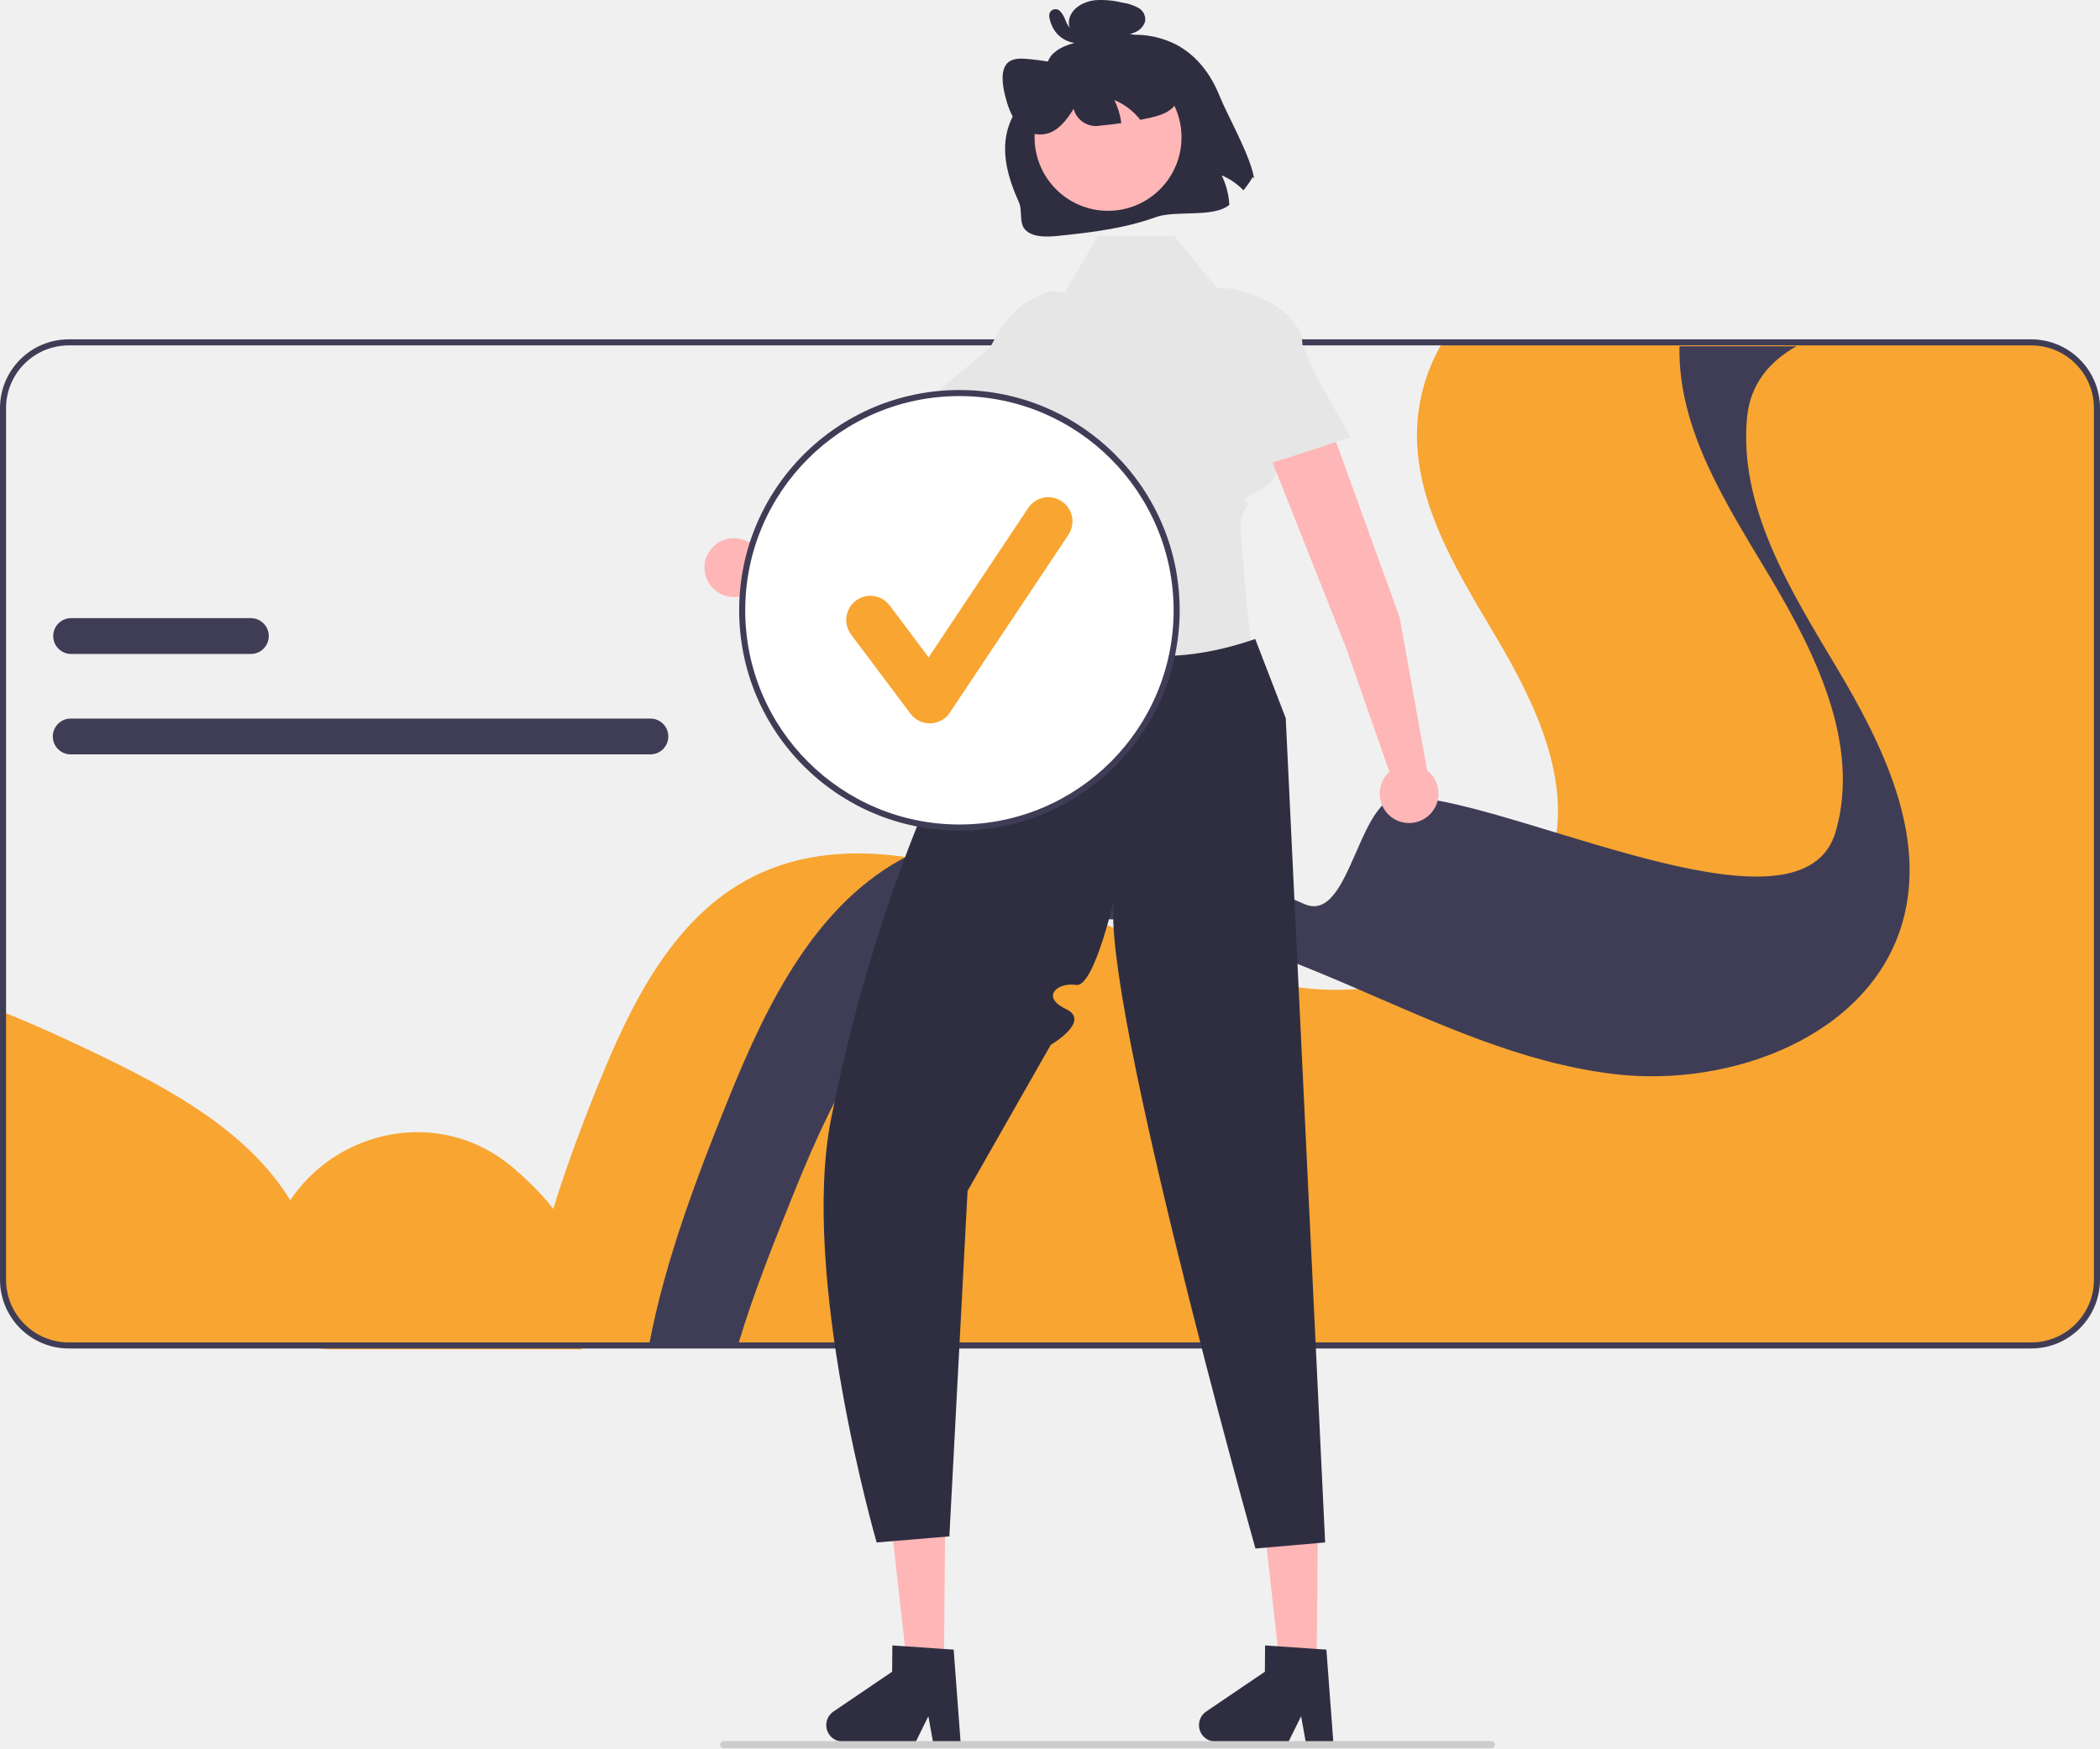
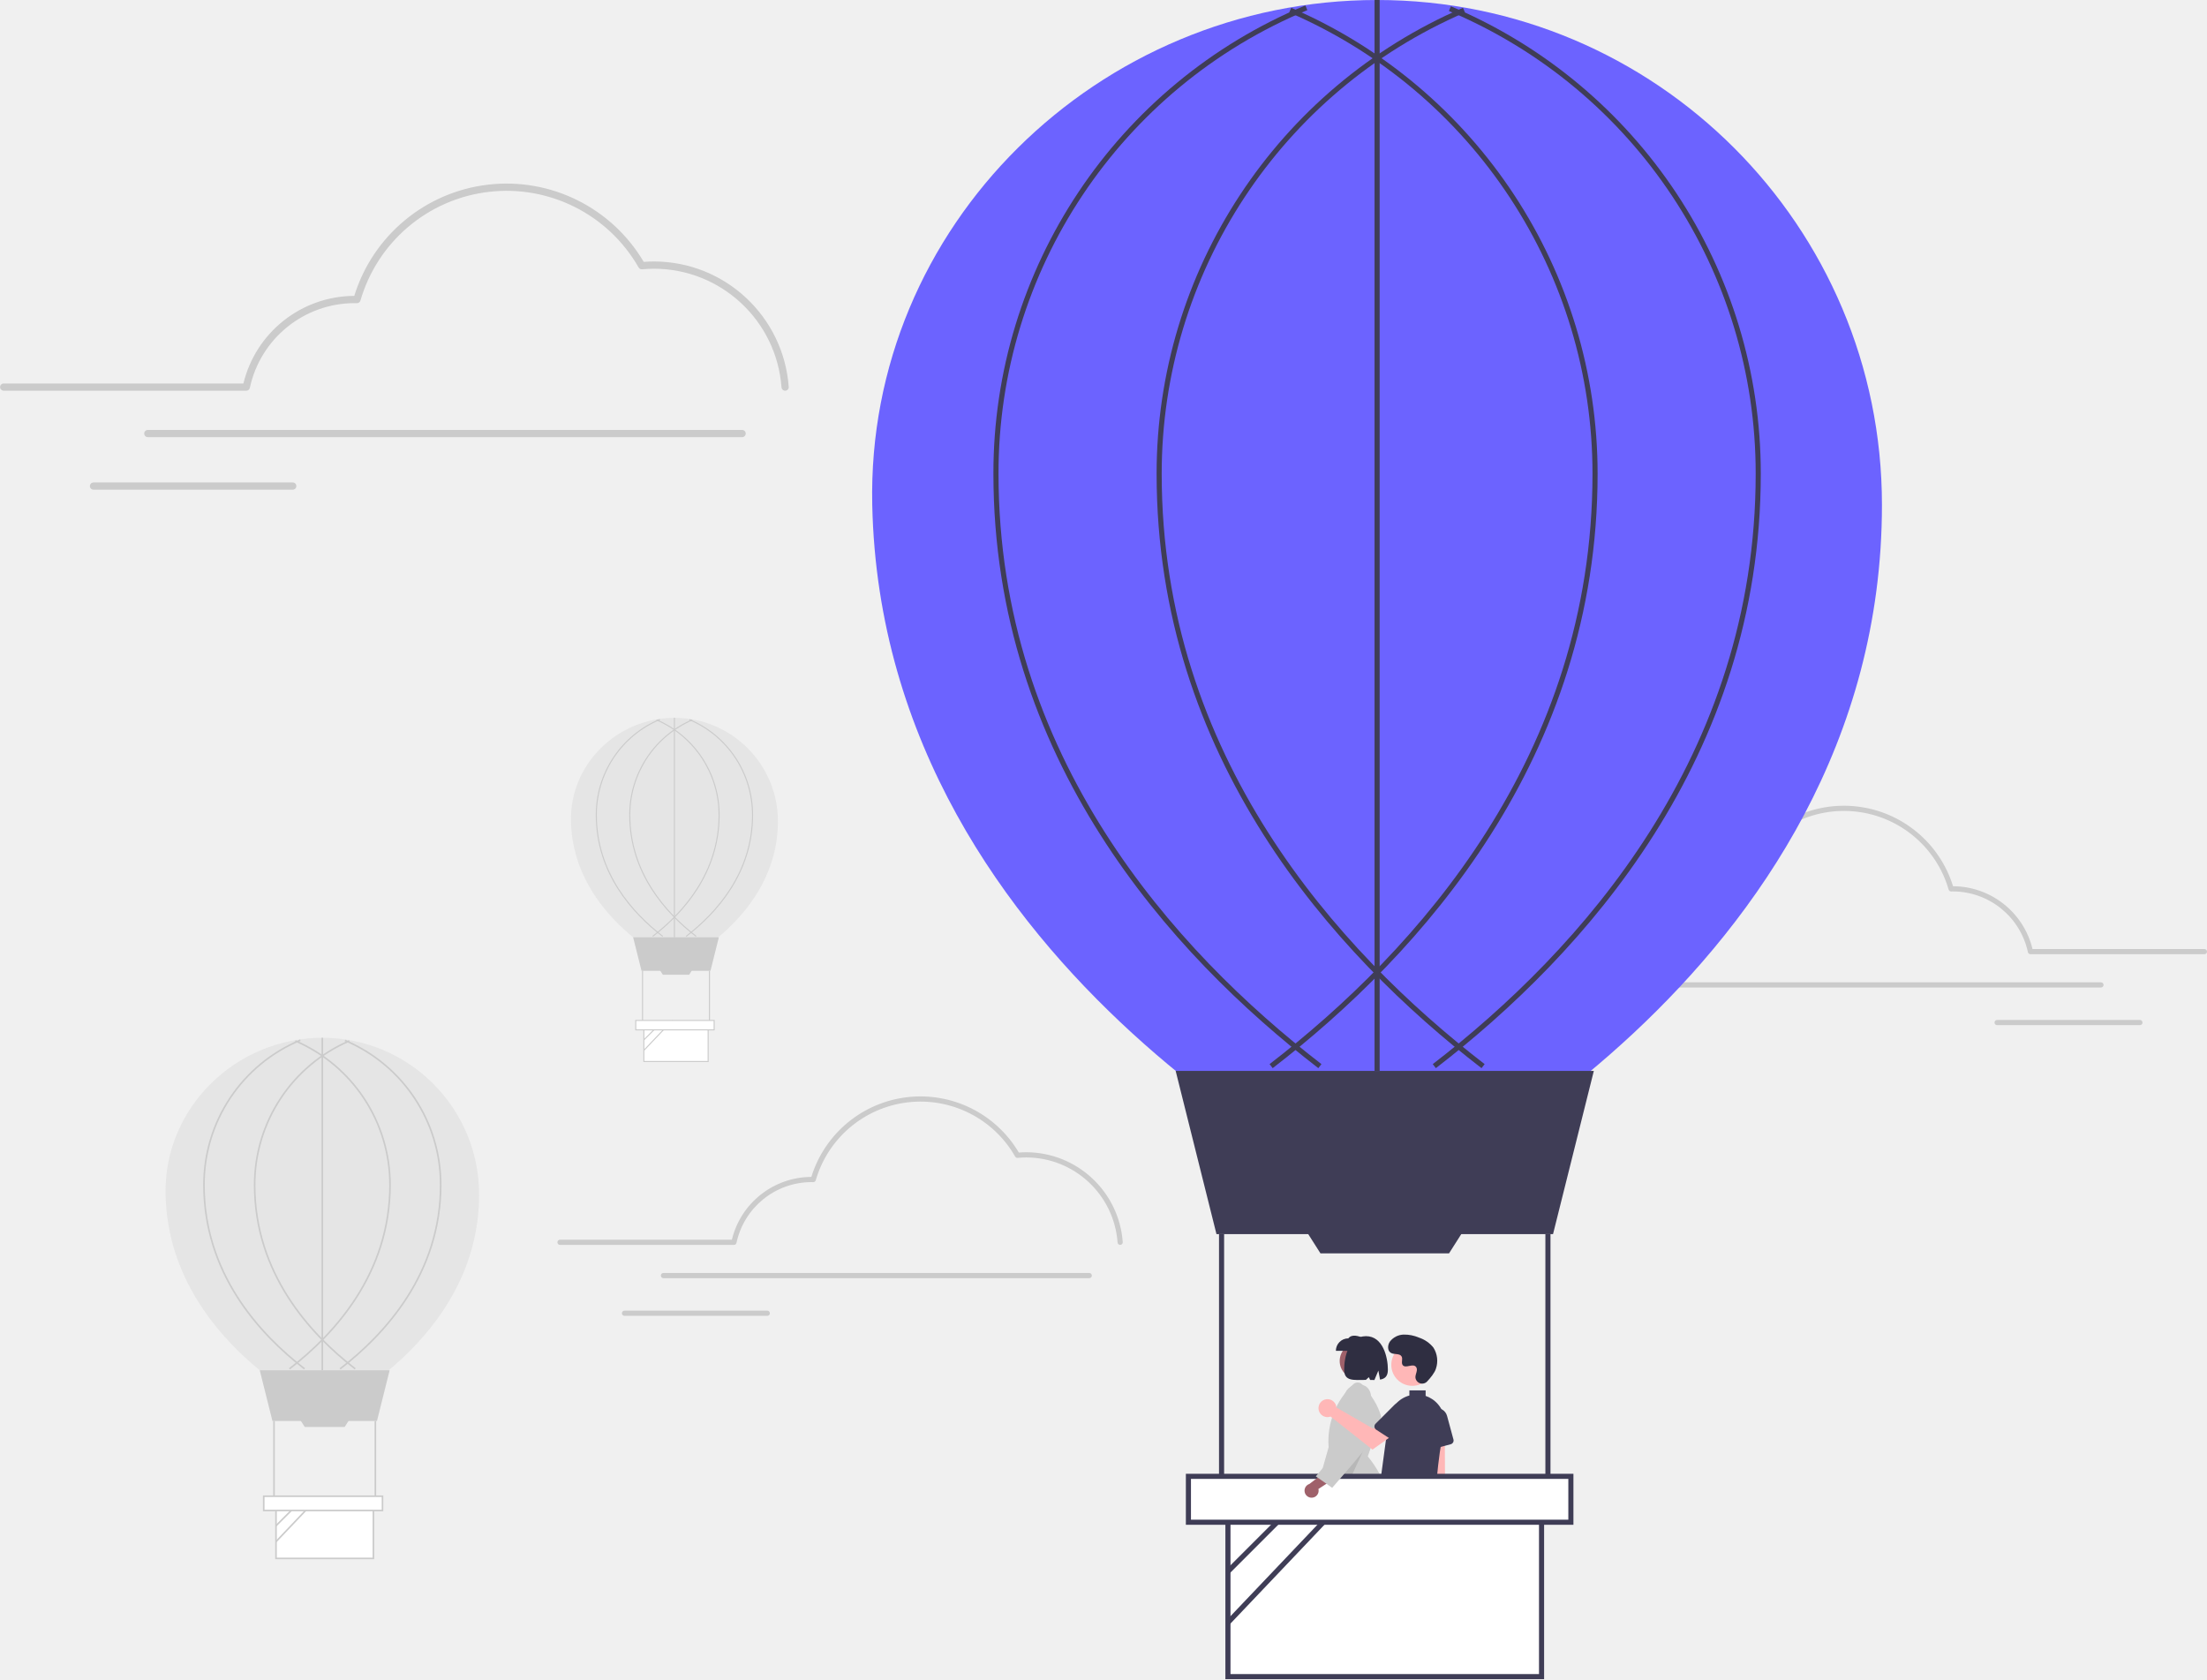
- <svg xmlns="http://www.w3.org/2000/svg" data-name="Layer 1" width="693" height="576.898" viewBox="0 0 693 576.898">
-   <path d="M426.43,605.523H923.81a21.689,21.689,0,0,0,21.69-21.69v-287.62a21.349,21.349,0,0,0-.76-5.69,21.683,21.683,0,0,0-20.93-16H729.54a60.38,60.38,0,0,0-8.18,25.01c-2.41,25.69,12.32,49.44,25.5,71.63,13.18,22.19,25.75,47.99,18.77,72.84-4.72,16.76-17.51,28.89-33.38,36.16a93.665,93.665,0,0,1-48.59,7.4,152.118,152.118,0,0,1-29.26-6.68c-12.47-4.05-24.65-9.3-36.81-14.61-.01,0-.01,0-.02-.01-.21-.09-.43-.19-.64-.28-9.41-4.11-18.81-8.23-28.35-11.86a173.139,173.139,0,0,0-34.62-9.54c-17.99-2.82-36.13-1.8-52.18,6.36-26.16,13.29-40.18,42.01-51.15,69.23C439.55,547.693,429.62,576.133,426.43,605.523Z" transform="translate(-253.5 -161.5508)" fill="#f8a532" />
-   <path d="M254.5,495.493v88.34a21.689,21.689,0,0,0,21.69,21.69h82.68c1.43-13.33.23-26.61-5.02-39-11.44-27.02-39.12-43-65.51-55.83C277.25,505.303,265.97,500.103,254.5,495.493Z" transform="translate(-253.5 -161.5508)" fill="#f8a532" />
-   <path d="M341.147,585.123v0a21.69,21.69,0,0,0,21.69,21.69h82.68c1.43-13.33.23-26.61-5.02-39-2.69-6.353-8.972-13.39-17.159-20.498C391.22,519.427,341.147,542.587,341.147,585.123Z" transform="translate(-253.5 -161.5508)" fill="#f8a532" />
-   <path d="M253.5,583.832V296.213a22.716,22.716,0,0,1,22.69-22.69H923.81A22.716,22.716,0,0,1,946.5,296.213V583.832a22.716,22.716,0,0,1-22.69,22.69H276.19A22.716,22.716,0,0,1,253.5,583.832Zm22.69-308.31A20.713,20.713,0,0,0,255.5,296.213V583.832a20.713,20.713,0,0,0,20.69,20.69H923.81A20.713,20.713,0,0,0,944.5,583.832V296.213a20.713,20.713,0,0,0-20.69-20.69Z" transform="translate(-253.5 -161.5508)" fill="#3f3d56" />
-   <path d="M467.81,604.813h29.41c5.03-16.936,12.29-34.889,18.92-51.249,12.72-31.368,28.97-64.466,59.3-79.782,12.95-6.54,27.07-9.094,41.49-8.955,19.92.189,40.4,5.536,59.15,12.623,7.67,2.892,15.27,6.073,22.84,9.323,28.52,12.255,56.73,25.603,87.4,29.211,38.81,4.562,84.44-12.802,95.04-50.203,8.09-28.635-6.48-58.363-21.76-83.937-15.28-25.574-32.36-52.936-29.57-82.545.01-.099.02-.209.04-.308,1.05-10.635,7.4-18.278,16.27-23.178H807.72c-.51,27.621,15.47,52.002,29.85,76.074,15.28,25.564,29.85,55.302,21.76,83.937-10.6,37.391-98.373-6.439-137.183-11.011-10.96-1.282,6.45,3.28-4,0-16.39-5.139-18.207,41.992-34.157,35.074-9.93-4.314-19.87-8.597-29.94-12.404-4.17-1.58-8.43-3.061-12.74-4.433-.01,0-.01,0-.02-.01-28.94-9.164-60.59-12.732-87.33.517-.18.089-.37.179-.55.268-30.33,15.306-46.58,48.404-59.3,79.772C483.6,549.529,472.99,577.46,467.81,604.813Z" transform="translate(-253.5 -161.5508)" fill="#3f3d56" />
-   <path d="M468.13,398.661H276.838a5.91,5.91,0,1,0,0,11.82H468.13a5.91,5.91,0,1,0,0-11.82Z" transform="translate(-253.5 -161.5508)" fill="#3f3d56" />
-   <path d="M336.281,365.523H276.971a5.91,5.91,0,1,0,0,11.82h59.31a5.91,5.91,0,0,0,0-11.82Z" transform="translate(-253.5 -161.5508)" fill="#3f3d56" />
-   <polygon points="311.498 549.925 299.374 549.823 294.008 501.972 311.9 502.123 311.498 549.925" fill="#ffb6b6" />
-   <path d="M526.165,730.754a5.427,5.427,0,0,0,5.374,5.468l24.104.201,4.22-8.553,1.55,8.597,9.095.082-2.297-30.662-3.164-.211-12.906-.89-4.164-.279-.073,8.675-19.362,13.133A5.418,5.418,0,0,0,526.165,730.754Z" transform="translate(-253.5 -161.5508)" fill="#2f2e41" />
-   <polygon points="434.498 549.925 422.374 549.823 417.008 501.972 434.9 502.123 434.498 549.925" fill="#ffb6b6" />
-   <path d="M649.165,730.754a5.427,5.427,0,0,0,5.374,5.468l24.104.201,4.22-8.553,1.55,8.597,9.095.082-2.297-30.662-3.164-.211-12.906-.89-4.164-.279-.073,8.675-19.362,13.133A5.418,5.418,0,0,0,649.165,730.754Z" transform="translate(-253.5 -161.5508)" fill="#2f2e41" />
-   <path d="M550.042,328.271l54.563-41.991a11.113,11.113,0,0,0,2.089-15.451l0,0a11.113,11.113,0,0,0-16.02-1.863l-55.34,45.356-34.788,26.143a9.698,9.698,0,1,0,4.238,11.702Z" transform="translate(-253.5 -161.5508)" fill="#ffb6b6" />
-   <path d="M594.513,337.924l-2.405,53.714,81.686,9.884c-6.428-21.584-16.968-51.562-12.138-66.583Z" transform="translate(-253.5 -161.5508)" fill="#a0616a" />
-   <path d="M640.946,239.451H615.784l-10.806,18.491L599.829,257.658c-10.035,3.865-14.035,7.865-19.573,18.522v0l-19.462,16.343,15,18c10.361-1.697,14.096-9.74,10.806-24.51,0,0-11.346,19.773,4.998,29.501,0,0-2.915,18.328,0,18.131s9.629-3.927,2.915-.197-5.564,3.891-5.345,5.1c3.626,19.975,6.626,34.975,6.626,34.975l71,7s-4.091-42.938-3.869-45.379-1.27,3.527.223-2.441,3.73-3.73,1.492-5.968,15.385-4.166,8.507-14.921l23-6-12.856-30.555c0-10.317-16.57-18.68-26.887-18.68h-1.322Z" transform="translate(-253.5 -161.5508)" fill="#e6e6e6" />
-   <path d="M667.723,372.409c-27.777,9.555-52.784,7.457-73.928-10.887,0,0-5.951,22-11.975,19s-3.047,5.395-4.702,8.472c-1.757,3.268.283,8.78-5.52,10.654s-3.623,7.381-5.502,11.435c-13.146,28.365-28.159,68.515-38.301,119.439-10.422,52.329,15,140,15,140l24-2,6-114,27.443-48.186s13.482-7.85,5.02-11.832-2.793-8.917,3.372-7.949,13.165-31.033,13.165-31.033c-8.791,22.092,46,217,46,217l23-2-13-272Z" transform="translate(-253.5 -161.5508)" fill="#2f2e41" />
-   <path d="M655.879,193.029c2.728,6.793,10.423,20.153,11.465,27.44l-.469-.461a32.901,32.901,0,0,1-3.041,4.348,21.133,21.133,0,0,0-7.176-4.934,25.297,25.297,0,0,1,2.52,9.707c-5.01,4.362-17.803,1.73-24.195,4.055-10.287,3.732-21.208,5.061-31.991,6.164-3.827.394-8.112.633-10.794-1.628s-1.085-6.45-2.528-9.618c-10.279-22.565-.793-30.706,7.267-40.937,1.774-2.252,1.766-5.612,3.924-7.76,2.994-2.978,7.584-3.894,11.816-4.627a6.413,6.413,0,0,1-5.633-2.788,5.785,5.785,0,0,1,.077-6.038c1.513-2.509,4.659-3.968,7.693-4.333a29.211,29.211,0,0,1,8.903.765,15.93,15.93,0,0,1,5.391,1.723,4.412,4.412,0,0,1,2.297,4.472,5.715,5.715,0,0,1-3.38,3.643,14.96,14.96,0,0,1-3.821,1.046,29.972,29.972,0,0,1,17.581,3.077C648.566,179.961,653.142,186.239,655.879,193.029Z" transform="translate(-253.5 -161.5508)" fill="#2f2e41" />
-   <circle cx="365.655" cy="45.32" r="24.244" fill="#ffb6b6" />
-   <path d="M642.484,193.872c-1.406,4.248-5.423,5.617-9.136,6.471-1.171.273-2.349.527-3.537.753-.439-.548-.905-1.086-1.392-1.594a21.133,21.133,0,0,0-7.176-4.934,24.905,24.905,0,0,1,2.306,7.612q-3.367.488-6.771.798a7.655,7.655,0,0,1-8.991-5.516c-2.066,3.379-4.509,6.56-7.85,7.902a9.5,9.5,0,0,1-10.807-3.233c-2.001-2.441-3.115-5.72-3.916-8.885-.948-3.762-1.475-8.096.387-10.483,1.491-1.932,4.064-1.967,6.437-1.795a76.606,76.606,0,0,1,15.468,2.804l.427.96c-.867-5.21,1.014-10.223,4.494-12.005,2.348-1.192,5.172-.992,7.916-.75a36.078,36.078,0,0,1,10.337,1.999,19.857,19.857,0,0,1,9.369,7.483C642.486,185.158,643.696,190.203,642.484,193.872Z" transform="translate(-253.5 -161.5508)" fill="#2f2e41" />
-   <path d="M607.922,171.212c.239-.071-.381.02-.166.026a1.975,1.975,0,0,1-.317-.044c-.018-.004-.259-.081-.099-.024a1.946,1.946,0,0,1-.925-.604,8.063,8.063,0,0,1-1.322-2.352,8.447,8.447,0,0,0-1.817-3.03,2.079,2.079,0,0,0-3.317.506c-.472,1.044-.041,2.331.296,3.357a10.423,10.423,0,0,0,1.532,2.97,9.532,9.532,0,0,0,4.381,3.214,9.97,9.97,0,0,0,6.267.179,1.514,1.514,0,0,0,.06-2.771l-3.425-1.402a1.5,1.5,0,1,0-1.208,2.746l3.425,1.402.06-2.771a5.966,5.966,0,0,1-1.311.224,5.023,5.023,0,0,1-1.42-.06,6.227,6.227,0,0,1-1.314-.32,8.568,8.568,0,0,1-.8-.339q-.142-.069-.282-.143c.007.004-.392-.229-.217-.119a8.459,8.459,0,0,1-1.242-.967,3.415,3.415,0,0,1-.372-.414,7.94,7.94,0,0,1-.542-.751,7.792,7.792,0,0,1-.796-1.763,7.899,7.899,0,0,1-.22-.792,3.251,3.251,0,0,0-.08-.436c-.127-.341.024.199-.122.347l-.631.465a.824.824,0,0,1-.706-.113q-.112-.158.049.052a4.896,4.896,0,0,1,.343.517,14.161,14.161,0,0,1,.613,1.3,14.26,14.26,0,0,0,1.421,2.684,4.83,4.83,0,0,0,5.29,2.023,1.512,1.512,0,0,0,.854-1.942A1.531,1.531,0,0,0,607.922,171.212Z" transform="translate(-253.5 -161.5508)" fill="#2f2e41" />
-   <circle cx="316.609" cy="201.382" r="71.685" fill="#fff" />
-   <path d="M570.109,435.618a72.685,72.685,0,1,1,72.685-72.686A72.768,72.768,0,0,1,570.109,435.618Zm0-143.37a70.685,70.685,0,1,0,70.685,70.685A70.765,70.765,0,0,0,570.109,292.247Z" transform="translate(-253.5 -161.5508)" fill="#3f3d56" />
-   <path d="M560.33,400.241a7.972,7.972,0,0,1-6.379-3.19l-19.557-26.076a7.974,7.974,0,1,1,12.758-9.568l12.795,17.058,32.862-49.292a7.974,7.974,0,1,1,13.27,8.846L566.965,396.69a7.977,7.977,0,0,1-6.414,3.548C560.478,400.24,560.404,400.241,560.33,400.241Z" transform="translate(-253.5 -161.5508)" fill="#f8a532" />
-   <path d="M491.148,737.259a1.186,1.186,0,0,0,1.19,1.19h253.29a1.19,1.19,0,1,0,0-2.38h-253.29A1.187,1.187,0,0,0,491.148,737.259Z" transform="translate(-253.5 -161.5508)" fill="#ccc" />
-   <path d="M715.411,365.384l-23.433-64.74a11.113,11.113,0,0,0-14.086-6.684l0,0a11.113,11.113,0,0,0-6.641,14.697l26.403,66.502,14.34,41.086a9.698,9.698,0,1,0,12.437-.483Z" transform="translate(-253.5 -161.5508)" fill="#ffb6b6" />
-   <path d="M680.147,271.813l19,34s-43.787,14.992-43.894,12.496,2.176-37.134,2.176-37.134Z" transform="translate(-253.5 -161.5508)" fill="#e6e6e6" />
+ <svg xmlns="http://www.w3.org/2000/svg" data-name="Layer 1" width="865.573" height="658.549" viewBox="0 0 865.573 658.549">
+   <path d="M475.131,273.96a1.421,1.421,0,0,1-1.416-1.321,50.211,50.211,0,0,0-49.941-46.526c-1.515,0-3.106.077-4.729.229A1.42,1.42,0,0,1,417.68,225.633a59.662,59.662,0,0,0-109.105,12.976,1.414,1.414,0,0,1-1.397,1.025l-.378-.011c-.197-.007-.393-.014-.591-.014a42.078,42.078,0,0,0-41.004,33.223,1.421,1.421,0,0,1-1.39,1.128H168.634a1.421,1.421,0,0,1,0-2.841H262.678a44.945,44.945,0,0,1,43.482-34.351,62.503,62.503,0,0,1,113.527-13.333c1.397-.109,2.768-.164,4.087-.164a53.062,53.062,0,0,1,52.775,49.169,1.421,1.421,0,0,1-1.318,1.517C475.198,273.959,475.164,273.96,475.131,273.96Z" transform="translate(-167.2136 -120.7253)" fill="#cbcbcb" />
+   <path d="M458.227,292.176H225.228a1.421,1.421,0,1,1,0-2.841H458.227a1.421,1.421,0,1,1,0,2.841Z" transform="translate(-167.2136 -120.7253)" fill="#cbcbcb" />
+   <path d="M282.057,312.777H203.917a1.421,1.421,0,1,1,0-2.841h78.14a1.421,1.421,0,0,1,0,2.841Z" transform="translate(-167.2136 -120.7253)" fill="#cbcbcb" />
+   <path d="M355.114,589.211c0,57.76-60.554,85.397-60.554,85.397s-61.176-27.638-62.418-85.397c-.73-33.95,27.528-61.486,61.486-61.486A61.486,61.486,0,0,1,355.114,589.211Z" transform="translate(-167.2136 -120.7253)" fill="#e5e5e5" />
+   <polygon points="147.842 557.299 106.851 557.299 101.882 537.425 152.81 537.425 147.842 557.299" fill="#cbcbcb" />
+   <rect x="108.248" y="591.288" width="38.196" height="19.905" fill="#fff" />
+   <path d="M313.968,732.228h-38.817v-20.526h38.817Zm-38.196-.621h37.575V712.323H275.772Z" transform="translate(-167.2136 -120.7253)" fill="#cbcbcb" />
+   <polygon points="135.176 559.643 119.517 559.643 117.72 556.819 136.973 556.819 135.176 559.643" fill="#cbcbcb" />
+   <rect x="107.161" y="557.299" width="0.621" height="30.432" fill="#cbcbcb" />
+   <rect x="146.91" y="557.299" width="0.621" height="30.432" fill="#cbcbcb" />
+   <path d="M300.785,657.814l-.379-.492c17.942-13.836,39.33-37.54,39.33-71.89a61.092,61.092,0,0,0-37.363-56.368l.242-.572a61.712,61.712,0,0,1,37.742,56.94C340.357,620.034,318.838,643.892,300.785,657.814Z" transform="translate(-167.2136 -120.7253)" fill="#cbcbcb" />
+   <path d="M280.911,657.814l-.379-.492c17.942-13.836,39.33-37.54,39.33-71.89A61.164,61.164,0,0,0,282.924,529.245l.246-.57A61.784,61.784,0,0,1,320.483,585.432C320.483,620.034,298.963,643.892,280.911,657.814Z" transform="translate(-167.2136 -120.7253)" fill="#cbcbcb" />
+   <path d="M306.345,657.814c-18.053-13.921-39.572-37.78-39.572-72.382a61.784,61.784,0,0,1,37.313-56.757l.246.57a61.164,61.164,0,0,0-36.938,56.186c0,34.35,21.388,58.054,39.33,71.89Z" transform="translate(-167.2136 -120.7253)" fill="#cbcbcb" />
+   <path d="M286.471,657.814c-18.053-13.921-39.572-37.779-39.572-72.382a61.669,61.669,0,0,1,37.995-57.046l.239.573a61.049,61.049,0,0,0-37.613,56.473c0,34.35,21.388,58.054,39.33,71.89Z" transform="translate(-167.2136 -120.7253)" fill="#cbcbcb" />
+   <rect x="126.104" y="407" width="0.621" height="130.425" fill="#cbcbcb" />
+   <line x1="108.248" y1="598.383" x2="119.637" y2="586.994" fill="#fff" />
+   <rect x="273.103" y="713.103" width="16.106" height="0.621" transform="translate(-589.3246 287.0362) rotate(-45)" fill="#cbcbcb" />
+   <line x1="108.248" y1="604.603" x2="125.18" y2="586.8" fill="#fff" />
+   <rect x="271.643" y="716.117" width="24.569" height="0.621" transform="translate(-598.1279 307.8066) rotate(-46.44446)" fill="#cbcbcb" />
+   <rect x="103.435" y="586.8" width="46.58" height="5.59" fill="#fff" />
+   <path d="M317.539,713.426H270.338v-6.211h47.201Zm-46.58-.621H316.918V707.836H270.959Z" transform="translate(-167.2136 -120.7253)" fill="#cbcbcb" />
+   <path d="M472.304,442.831c0,38.124-39.969,56.366-39.969,56.366s-40.379-18.242-41.198-56.366c-.482-22.408,18.17-40.583,40.583-40.583A40.583,40.583,0,0,1,472.304,442.831Z" transform="translate(-167.2136 -120.7253)" fill="#e5e5e5" />
+   <polygon points="278.65 380.726 251.594 380.726 248.315 367.608 281.93 367.608 278.65 380.726" fill="#cbcbcb" />
+   <rect x="252.517" y="403.16" width="25.211" height="13.138" fill="#fff" />
+   <path d="M445.146,537.228H419.525v-13.548H445.146Zm-25.211-.41h24.801V524.09h-24.801Z" transform="translate(-167.2136 -120.7253)" fill="#cbcbcb" />
+   <polygon points="270.29 382.273 259.954 382.273 258.768 380.409 271.476 380.409 270.29 382.273" fill="#cbcbcb" />
+   <rect x="251.799" y="380.726" width="0.41" height="20.087" fill="#cbcbcb" />
+   <rect x="278.035" y="380.726" width="0.41" height="20.087" fill="#cbcbcb" />
+   <path d="M436.445,488.111l-.25-.325c11.843-9.133,25.96-24.778,25.96-47.451a40.323,40.323,0,0,0-24.661-37.205l.16-.378a40.732,40.732,0,0,1,24.912,37.583C462.564,463.175,448.36,478.923,436.445,488.111Z" transform="translate(-167.2136 -120.7253)" fill="#cbcbcb" />
+   <path d="M423.327,488.112l-.25-.325c11.843-9.133,25.96-24.778,25.96-47.451a40.371,40.371,0,0,0-24.381-37.085l.163-.376a40.78,40.78,0,0,1,24.628,37.462C449.446,463.175,435.242,478.923,423.327,488.112Z" transform="translate(-167.2136 -120.7253)" fill="#cbcbcb" />
+   <path d="M440.115,488.111c-11.915-9.189-26.119-24.936-26.119-47.775A40.78,40.78,0,0,1,438.624,402.874l.163.376a40.371,40.371,0,0,0-24.381,37.086c0,22.672,14.117,38.318,25.96,47.451Z" transform="translate(-167.2136 -120.7253)" fill="#cbcbcb" />
+   <path d="M426.997,488.111c-11.916-9.189-26.119-24.936-26.119-47.775a40.704,40.704,0,0,1,25.078-37.653l.158.378a40.295,40.295,0,0,0-24.826,37.275c0,22.673,14.117,38.318,25.96,47.451Z" transform="translate(-167.2136 -120.7253)" fill="#cbcbcb" />
+   <rect x="264.302" y="281.522" width="0.41" height="86.086" fill="#cbcbcb" />
+   <line x1="252.517" y1="407.843" x2="260.034" y2="400.326" fill="#fff" />
+   <rect x="418.174" y="524.605" width="10.631" height="0.41" transform="translate(-414.2732 332.4398) rotate(-45)" fill="#cbcbcb" />
+   <line x1="252.517" y1="411.949" x2="263.692" y2="400.198" fill="#fff" />
+   <rect x="417.21" y="526.594" width="16.217" height="0.41" transform="translate(-416.7387 351.3098) rotate(-46.44446)" fill="#cbcbcb" />
+   <rect x="249.34" y="400.198" width="30.745" height="3.689" fill="#fff" />
+   <path d="M447.503,524.818h-31.155v-4.099h31.155Zm-30.745-.41h30.335v-3.279H416.758Z" transform="translate(-167.2136 -120.7253)" fill="#cbcbcb" />
+   <path d="M812.075,494.953a1.018,1.018,0,0,0,1.015-.947,35.991,35.991,0,0,1,35.797-33.349c1.086,0,2.226.055,3.39.164a1.018,1.018,0,0,0,.979-.508,42.765,42.765,0,0,1,78.205,9.301,1.014,1.014,0,0,0,1.001.735l.271-.008c.141-.005.282-.01.424-.01a30.161,30.161,0,0,1,29.391,23.814,1.018,1.018,0,0,0,.996.808h68.224a1.018,1.018,0,1,0,0-2.037H964.359a32.216,32.216,0,0,0-31.168-24.622,44.801,44.801,0,0,0-81.375-9.557c-1.002-.078-1.984-.117-2.929-.117a38.034,38.034,0,0,0-37.829,35.243,1.018,1.018,0,0,0,.945,1.087C812.027,494.952,812.051,494.953,812.075,494.953Z" transform="translate(-167.2136 -120.7253)" fill="#cbcbcb" />
+   <path d="M824.192,508.01H991.202a1.018,1.018,0,1,0,0-2.037H824.192a1.018,1.018,0,0,0,0,2.037Z" transform="translate(-167.2136 -120.7253)" fill="#cbcbcb" />
+   <path d="M950.468,522.777h56.01a1.018,1.018,0,0,0,0-2.037H950.468a1.018,1.018,0,1,0,0,2.037Z" transform="translate(-167.2136 -120.7253)" fill="#cbcbcb" />
+   <polygon points="522.992 647.768 519.639 647.768 518.044 634.839 522.992 634.839 522.992 647.768" fill="#9f616a" />
+   <path d="M691.06,771.743H680.251v-.137a4.212,4.212,0,0,1,4.207-4.207h6.602Z" transform="translate(-167.2136 -120.7253)" fill="#2f2e41" />
+   <polygon points="566.219 641.416 563.345 643.143 555.319 632.881 559.56 630.333 566.219 641.416" fill="#9f616a" />
+   <path d="M726.574,770.053l-.07-.117a4.212,4.212,0,0,1,1.439-5.773l5.659-3.4,2.237,3.723Z" transform="translate(-167.2136 -120.7253)" fill="#2f2e41" />
+   <path d="M691.077,765.825l-.058-0a45.014,45.014,0,0,1-4.88-.281c-.618-.061-1.288-.127-2.095-.193l-.028-.005c-.551-.164-.566-5.329-.333-23.011.12-9.056.255-19.321.094-25.858l-.002-.064.049-.042a24.575,24.575,0,0,1,21.623-5.49l.059.012.031.052c3.295,5.574,8.269,13.604,13.079,21.369,11.043,17.825,14.201,23.068,13.855,23.463l-.042.032c-.754.377-1.32.667-1.802.914a59.406,59.406,0,0,1-5.863,2.645l-.089.036-.065-.071c-11.205-12.278-20.529-25.993-26.297-38.672-.674,4.328-1.492,9.981-2.356,15.952-2.485,17.173-4.165,28.481-4.841,29.169Z" transform="translate(-167.2136 -120.7253)" fill="#2f2e41" />
+   <path d="M694.096,717.798a58.692,58.692,0,0,1,19.626,3.286,44.673,44.673,0,0,0-10.015-29.125l-.049-.059.025-.073c1.76-5.086,3.579-10.342,5.205-15.573l-.025-.088c-1.14-4.053-3.587-8.149-7.481-12.522a2.396,2.396,0,0,0-3.271-.166,30.476,30.476,0,0,0-9.821,24.81l.003.026-.008.025c-3.049,10.33-4.156,15.635-5.132,20.316-.712,3.415-1.329,6.372-2.567,10.596A63.622,63.622,0,0,1,694.096,717.798Z" transform="translate(-167.2136 -120.7253)" fill="#cbcbcb" />
+   <polygon points="536.719 564.419 526.8 586.013 521.133 580.277 536.719 564.419" opacity="0.1" />
+   <circle cx="532.478" cy="533.759" r="7.057" fill="#9f616a" />
+   <path d="M691.135,650.498h11.206V645.614c-2.459-.977-4.866-1.808-6.321,0a4.884,4.884,0,0,0-4.884,4.884Z" transform="translate(-167.2136 -120.7253)" fill="#2f2e41" />
+   <path d="M702.961,644.752c6.699,0,8.574,8.397,8.574,13.134,0,2.642-1.195,3.587-3.072,3.906l-.663-3.536-1.553,3.688c-.527.003-1.081-.008-1.656-.018l-.527-1.084-1.174,1.065c-4.702.007-8.503.692-8.503-4.021C694.387,653.149,696.032,644.752,702.961,644.752Z" transform="translate(-167.2136 -120.7253)" fill="#2f2e41" />
+   <path d="M905.304,318.725c0,186-195,275-195,275s-197-89-201-275c-2.351-109.327,88.648-198,198-198S905.304,209.373,905.304,318.725Z" transform="translate(-167.2136 -120.7253)" fill="#6c63ff" />
+   <polygon points="547.274 646.307 543.163 646.307 541.208 630.453 547.274 630.453 547.274 646.307" fill="#ffb7b7" />
+   <path d="M540.227,645.132h7.927a0,0,0,0,1,0,0v4.991a0,0,0,0,1,0,0h-12.918a0,0,0,0,1,0,0v0A4.991,4.991,0,0,1,540.227,645.132Z" fill="#2f2e41" />
+   <polygon points="562.696 646.307 558.586 646.307 556.63 630.453 562.697 630.453 562.696 646.307" fill="#ffb7b7" />
+   <path d="M555.65,645.132h7.927a0,0,0,0,1,0,0v4.991a0,0,0,0,1,0,0h-12.918a0,0,0,0,1,0,0v0A4.991,4.991,0,0,1,555.65,645.132Z" fill="#2f2e41" />
+   <path d="M729.407,719.814a3.602,3.602,0,0,1-.691-5.479l-2.706-38.407,7.796.756.214,37.612a3.621,3.621,0,0,1-4.612,5.518Z" transform="translate(-167.2136 -120.7253)" fill="#ffb7b7" />
+   <path d="M714.293,759.045l-4.525-.216a1.508,1.508,0,0,1-1.437-1.496l-.316-45.783a1.509,1.509,0,0,1,1.725-1.504l18.102,2.628a1.5,1.5,0,0,1,1.292,1.482l2.328,42.422a1.509,1.509,0,0,1-1.509,1.52h-4.878a1.502,1.502,0,0,1-1.49-1.274s-3.685-31.821-4.191-31.802c-.509.009-3.533,32.695-3.533,32.695a1.514,1.514,0,0,1-1.498,1.33Q714.329,759.047,714.293,759.045Z" transform="translate(-167.2136 -120.7253)" fill="#2f2e41" />
+   <path d="M727.774,688.833a1.503,1.503,0,0,1-.623-1.14l-.571-10.352a4.157,4.157,0,0,1,8.162-1.317l2.509,9.255a1.51,1.51,0,0,1-1.061,1.851l-7.138,1.935A1.503,1.503,0,0,1,727.774,688.833Z" transform="translate(-167.2136 -120.7253)" fill="#3f3d56" />
+   <circle cx="553.893" cy="535.271" r="8.234" fill="#ffb7b7" />
+   <path d="M726.934,662.511a2.66,2.66,0,0,1-4.589-1.478,2.701,2.701,0,0,1,.003-.522c.103-.99.675-1.889.538-2.935a1.539,1.539,0,0,0-.282-.72c-1.224-1.639-4.098.733-5.253-.751-.708-.91.124-2.343-.419-3.36-.717-1.342-2.843-.68-4.175-1.415-1.483-.818-1.394-3.093-.418-4.477a7.042,7.042,0,0,1,5.339-2.718,14.32,14.32,0,0,1,6.032,1.177,12.055,12.055,0,0,1,5.7,3.952,9.648,9.648,0,0,1,.975,8.215C729.887,659.143,728.188,661.175,726.934,662.511Z" transform="translate(-167.2136 -120.7253)" fill="#2f2e41" />
+   <path d="M729.326,669.731q-.215-.154-.438-.303a10.849,10.849,0,0,0-2.547-1.249v-2.164h-6.37v2.007a11.171,11.171,0,0,0-8.101,9.282L707.533,709.508a1.501,1.501,0,0,0,.312,1.14,1.482,1.482,0,0,0,1.024.561,22.773,22.773,0,0,1,8.609,2.949,12.782,12.782,0,0,0,6.271,1.601,15.117,15.117,0,0,0,5.105-.909,1.497,1.497,0,0,0,.978-1.343c.156-3.466,1.07-21.304,3.729-32.185A11.123,11.123,0,0,0,729.326,669.731Z" transform="translate(-167.2136 -120.7253)" fill="#3f3d56" />
+   <polygon points="609.091 484 477.091 484 461.091 420 625.091 420 609.091 484" fill="#3f3d56" />
+   <rect x="481.591" y="593.451" width="123" height="64.099" fill="#fff" />
+   <path d="M772.804,779.275h-125V713.176h125Zm-123-2h121V715.176h-121Z" transform="translate(-167.2136 -120.7253)" fill="#3f3d56" />
+   <polygon points="568.304 491.547 517.878 491.547 512.091 482.453 574.091 482.453 568.304 491.547" fill="#3f3d56" />
+   <rect x="478.091" y="484" width="2" height="98" fill="#3f3d56" />
+   <rect x="606.091" y="484" width="2" height="98" fill="#3f3d56" />
+   <path d="M730.352,539.641l-1.221-1.584C786.909,493.501,855.783,417.169,855.783,306.554A196.73,196.73,0,0,0,735.464,125.035l.779-1.842A198.726,198.726,0,0,1,857.783,306.554C857.783,417.982,788.485,494.811,730.352,539.641Z" transform="translate(-167.2136 -120.7253)" fill="#3f3d56" />
+   <path d="M666.351,539.642l-1.221-1.584C722.908,493.502,791.783,417.17,791.783,306.554a196.962,196.962,0,0,0-118.949-180.934l.793-1.836A198.961,198.961,0,0,1,793.783,306.554C793.783,417.982,724.485,494.812,666.351,539.642Z" transform="translate(-167.2136 -120.7253)" fill="#3f3d56" />
+   <path d="M748.257,539.641C690.124,494.811,620.826,417.982,620.826,306.554a198.96,198.96,0,0,1,120.158-182.77l.793,1.836A196.962,196.962,0,0,0,622.826,306.554c0,110.615,68.874,186.947,126.653,231.503Z" transform="translate(-167.2136 -120.7253)" fill="#3f3d56" />
+   <path d="M684.257,539.641C626.124,494.811,556.826,417.983,556.826,306.554a198.588,198.588,0,0,1,122.352-183.702l.771,1.846A196.593,196.593,0,0,0,558.826,306.554c0,110.616,68.875,186.948,126.653,231.503Z" transform="translate(-167.2136 -120.7253)" fill="#3f3d56" />
+   <rect x="539.091" width="2" height="420" fill="#3f3d56" />
+   <line x1="481.591" y1="616.299" x2="518.265" y2="579.625" fill="#fff" />
+   <rect x="641.209" y="717.688" width="51.865" height="2" transform="translate(-480.0012 561.5136) rotate(-45)" fill="#3f3d56" />
+   <line x1="481.591" y1="636.331" x2="536.114" y2="579" fill="#fff" />
+   <rect x="636.507" y="727.391" width="79.118" height="2" transform="translate(-484.8654 595.7121) rotate(-46.44446)" fill="#3f3d56" />
+   <rect x="466.091" y="579" width="150" height="18" fill="#fff" />
+   <path d="M784.304,718.725h-152v-20h152Zm-150-2h148v-16h-148Z" transform="translate(-167.2136 -120.7253)" fill="#3f3d56" />
+   <path d="M681.819,708.097a2.749,2.749,0,0,0,2.476-3.412l8.173-5.355-4.661-2.014-7.046,5.394a2.764,2.764,0,0,0,1.059,5.387Z" transform="translate(-167.2136 -120.7253)" fill="#9f616a" />
+   <path d="M689.683,704.24l-.103-.073c-1.945-1.432-4.104-2.912-6.193-4.344l-.125-.086.099-.116c4.457-5.215,8.919-10.662,13.235-15.931l-.008-.019.041-.021.017-.021.009.008.026-.013-.118.009-1.33-10.432a6.687,6.687,0,0,1,.143-7.165,5.675,5.675,0,0,1,7.384-1.686,4.845,4.845,0,0,1,2.128,3.618,4.37,4.37,0,0,1-1.158,3.578,150.475,150.475,0,0,1,.608,15.228l0.0.048-.03.039c-4.601,5.845-9.655,11.659-14.542,17.282Z" transform="translate(-167.2136 -120.7253)" fill="#cbcbcb" />
+   <path d="M691.267,672.174a3.528,3.528,0,0,1,.08.55L705.749,681.033l3.501-2.015,3.732,4.886-7.489,5.338-16.431-12.962a3.519,3.519,0,1,1,2.205-4.104Z" transform="translate(-167.2136 -120.7253)" fill="#ffb7b7" />
+   <path d="M706.263,680.326a1.503,1.503,0,0,1,.434-1.225l7.33-7.332a4.157,4.157,0,0,1,6.426,5.202l-5.22,8.044a1.51,1.51,0,0,1-2.087.444l-6.204-4.026A1.503,1.503,0,0,1,706.263,680.326Z" transform="translate(-167.2136 -120.7253)" fill="#3f3d56" />
+   <path d="M606.534,608.953a1.018,1.018,0,0,1-1.015-.947,35.991,35.991,0,0,0-35.797-33.349c-1.086,0-2.226.055-3.39.164a1.018,1.018,0,0,1-.979-.508,42.765,42.765,0,0,0-78.205,9.301,1.014,1.014,0,0,1-1.001.735l-.271-.008c-.141-.005-.282-.01-.424-.01a30.161,30.161,0,0,0-29.391,23.814,1.018,1.018,0,0,1-.996.808H386.841a1.018,1.018,0,1,1,0-2.037h67.409a32.216,32.216,0,0,1,31.168-24.622,44.801,44.801,0,0,1,81.375-9.557c1.002-.078,1.984-.117,2.929-.117a38.034,38.034,0,0,1,37.829,35.243,1.018,1.018,0,0,1-.945,1.087C606.582,608.952,606.558,608.953,606.534,608.953Z" transform="translate(-167.2136 -120.7253)" fill="#cbcbcb" />
+   <path d="M594.417,622.01H427.407a1.018,1.018,0,1,1,0-2.037H594.417a1.018,1.018,0,1,1,0,2.037Z" transform="translate(-167.2136 -120.7253)" fill="#cbcbcb" />
+   <path d="M468.141,636.777H412.131a1.018,1.018,0,1,1,0-2.037h56.01a1.018,1.018,0,1,1,0,2.037Z" transform="translate(-167.2136 -120.7253)" fill="#cbcbcb" />
</svg>
